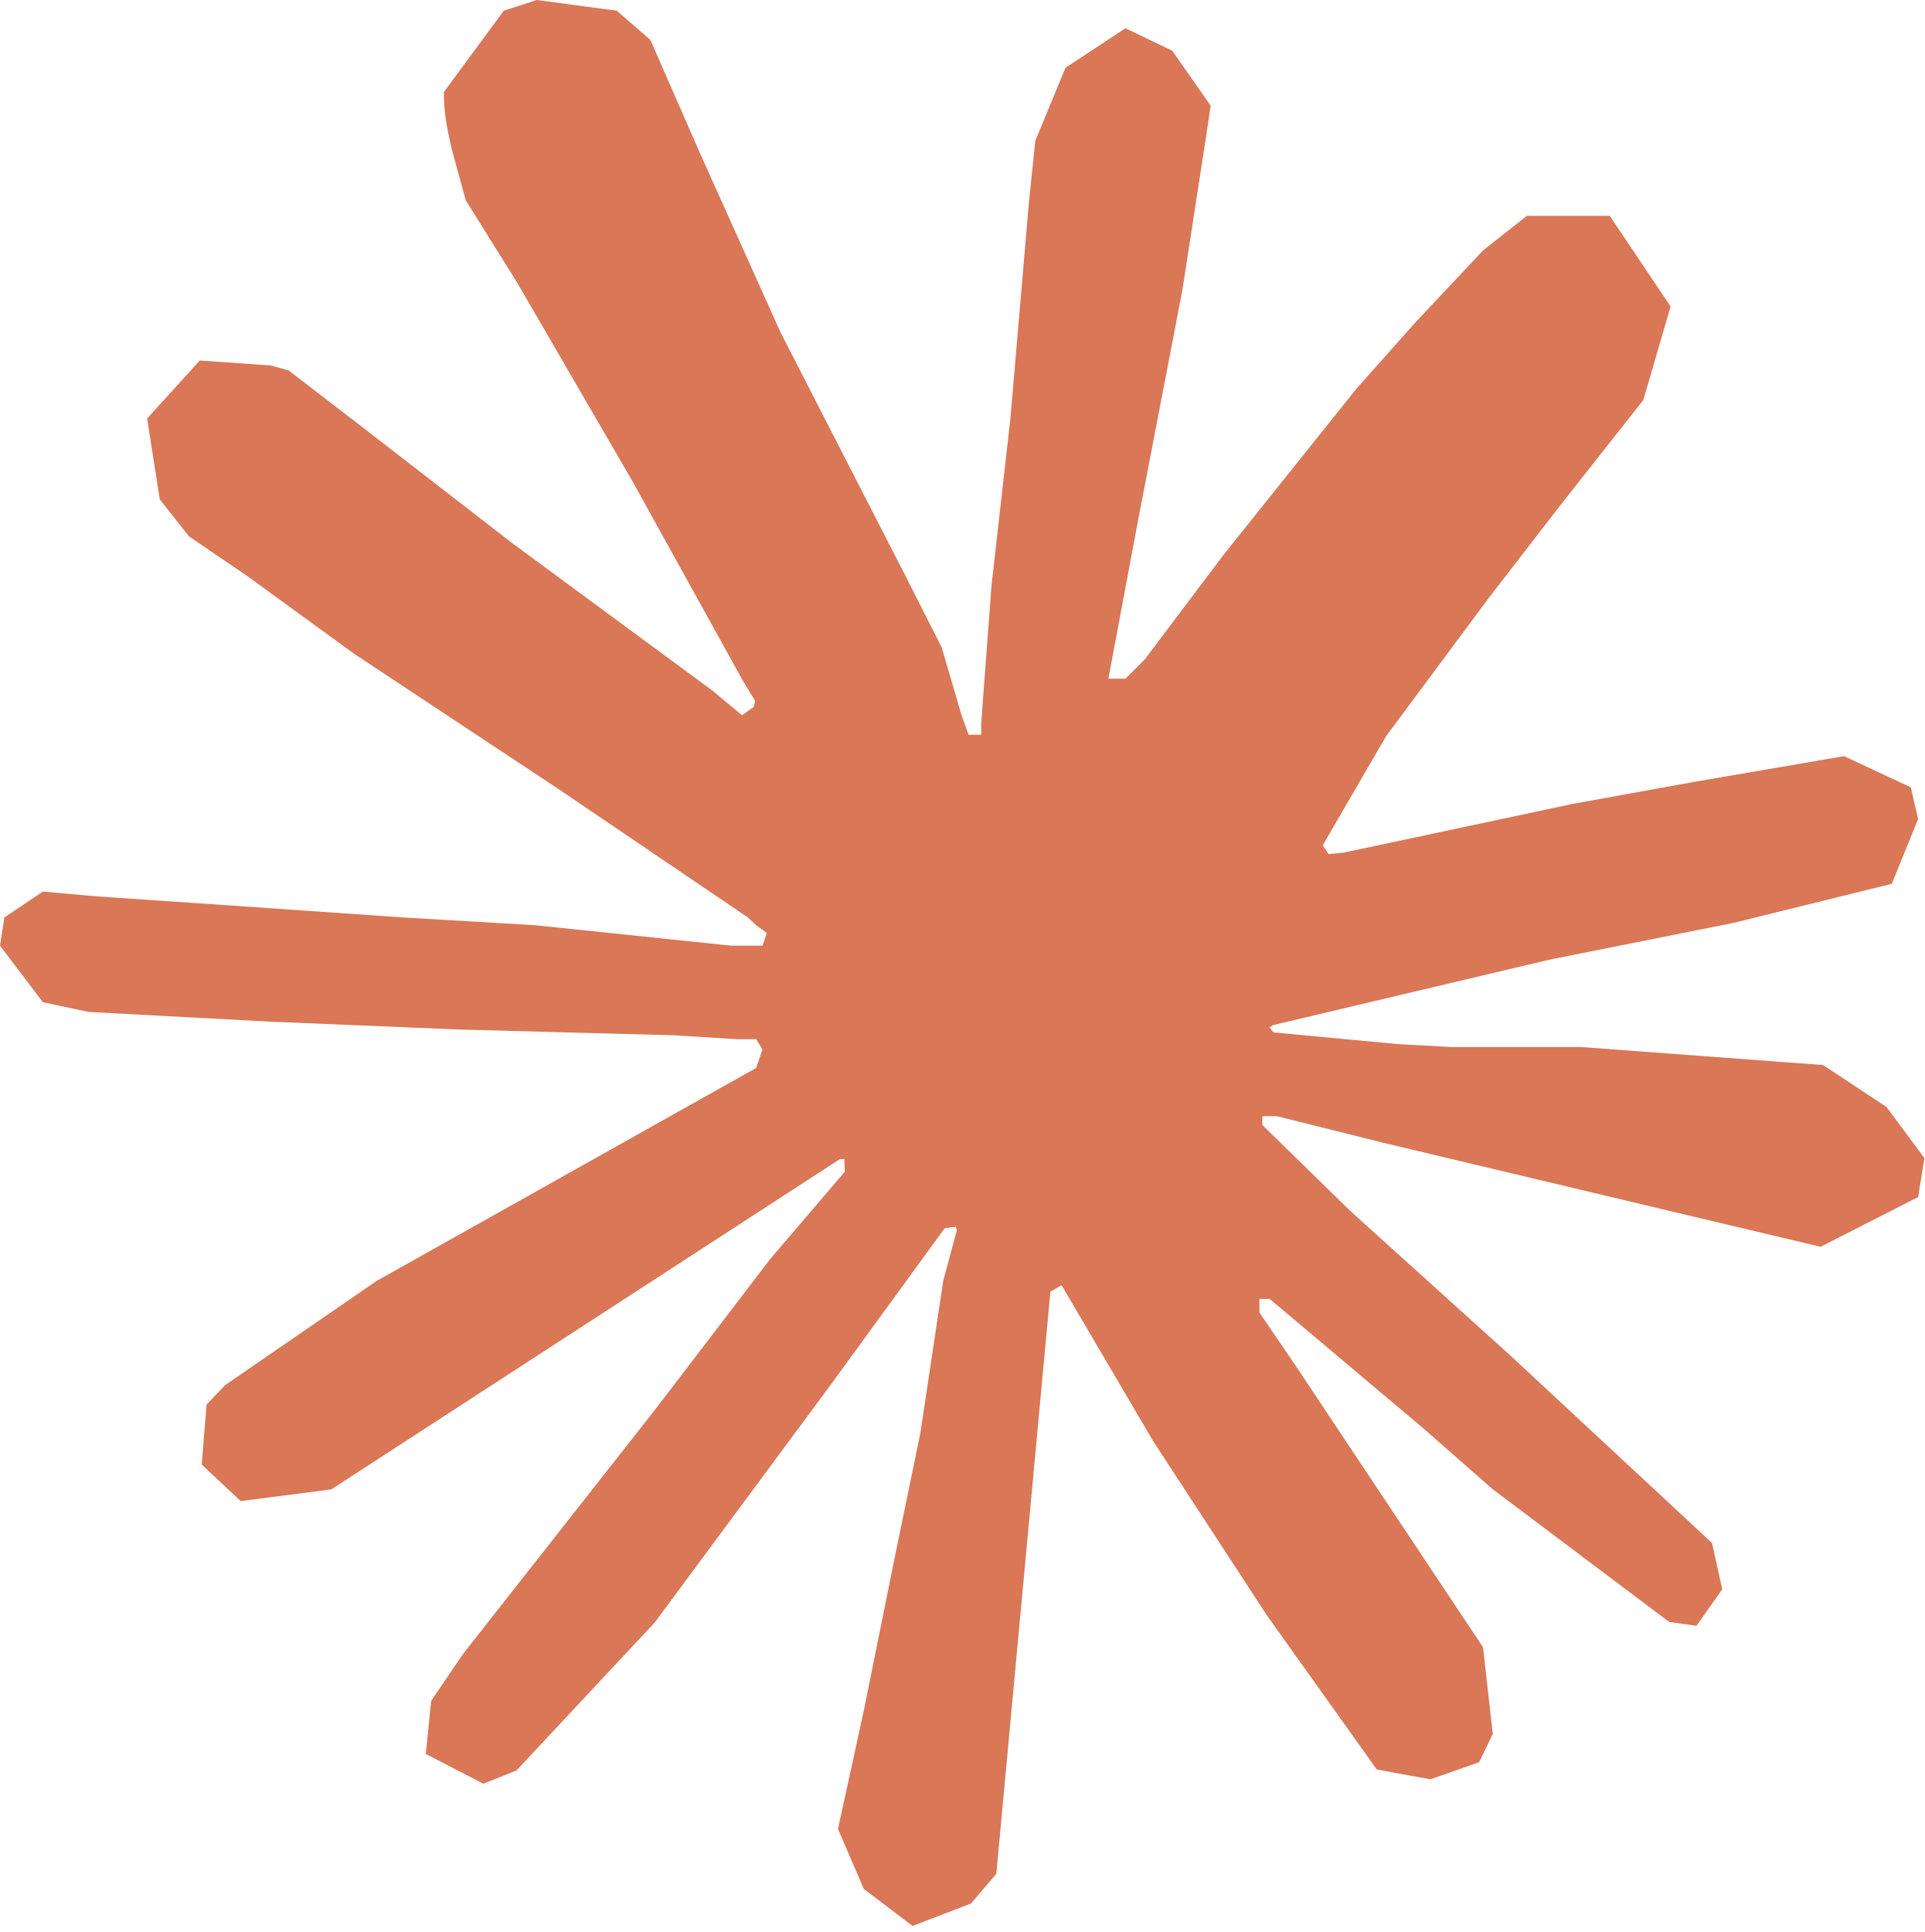
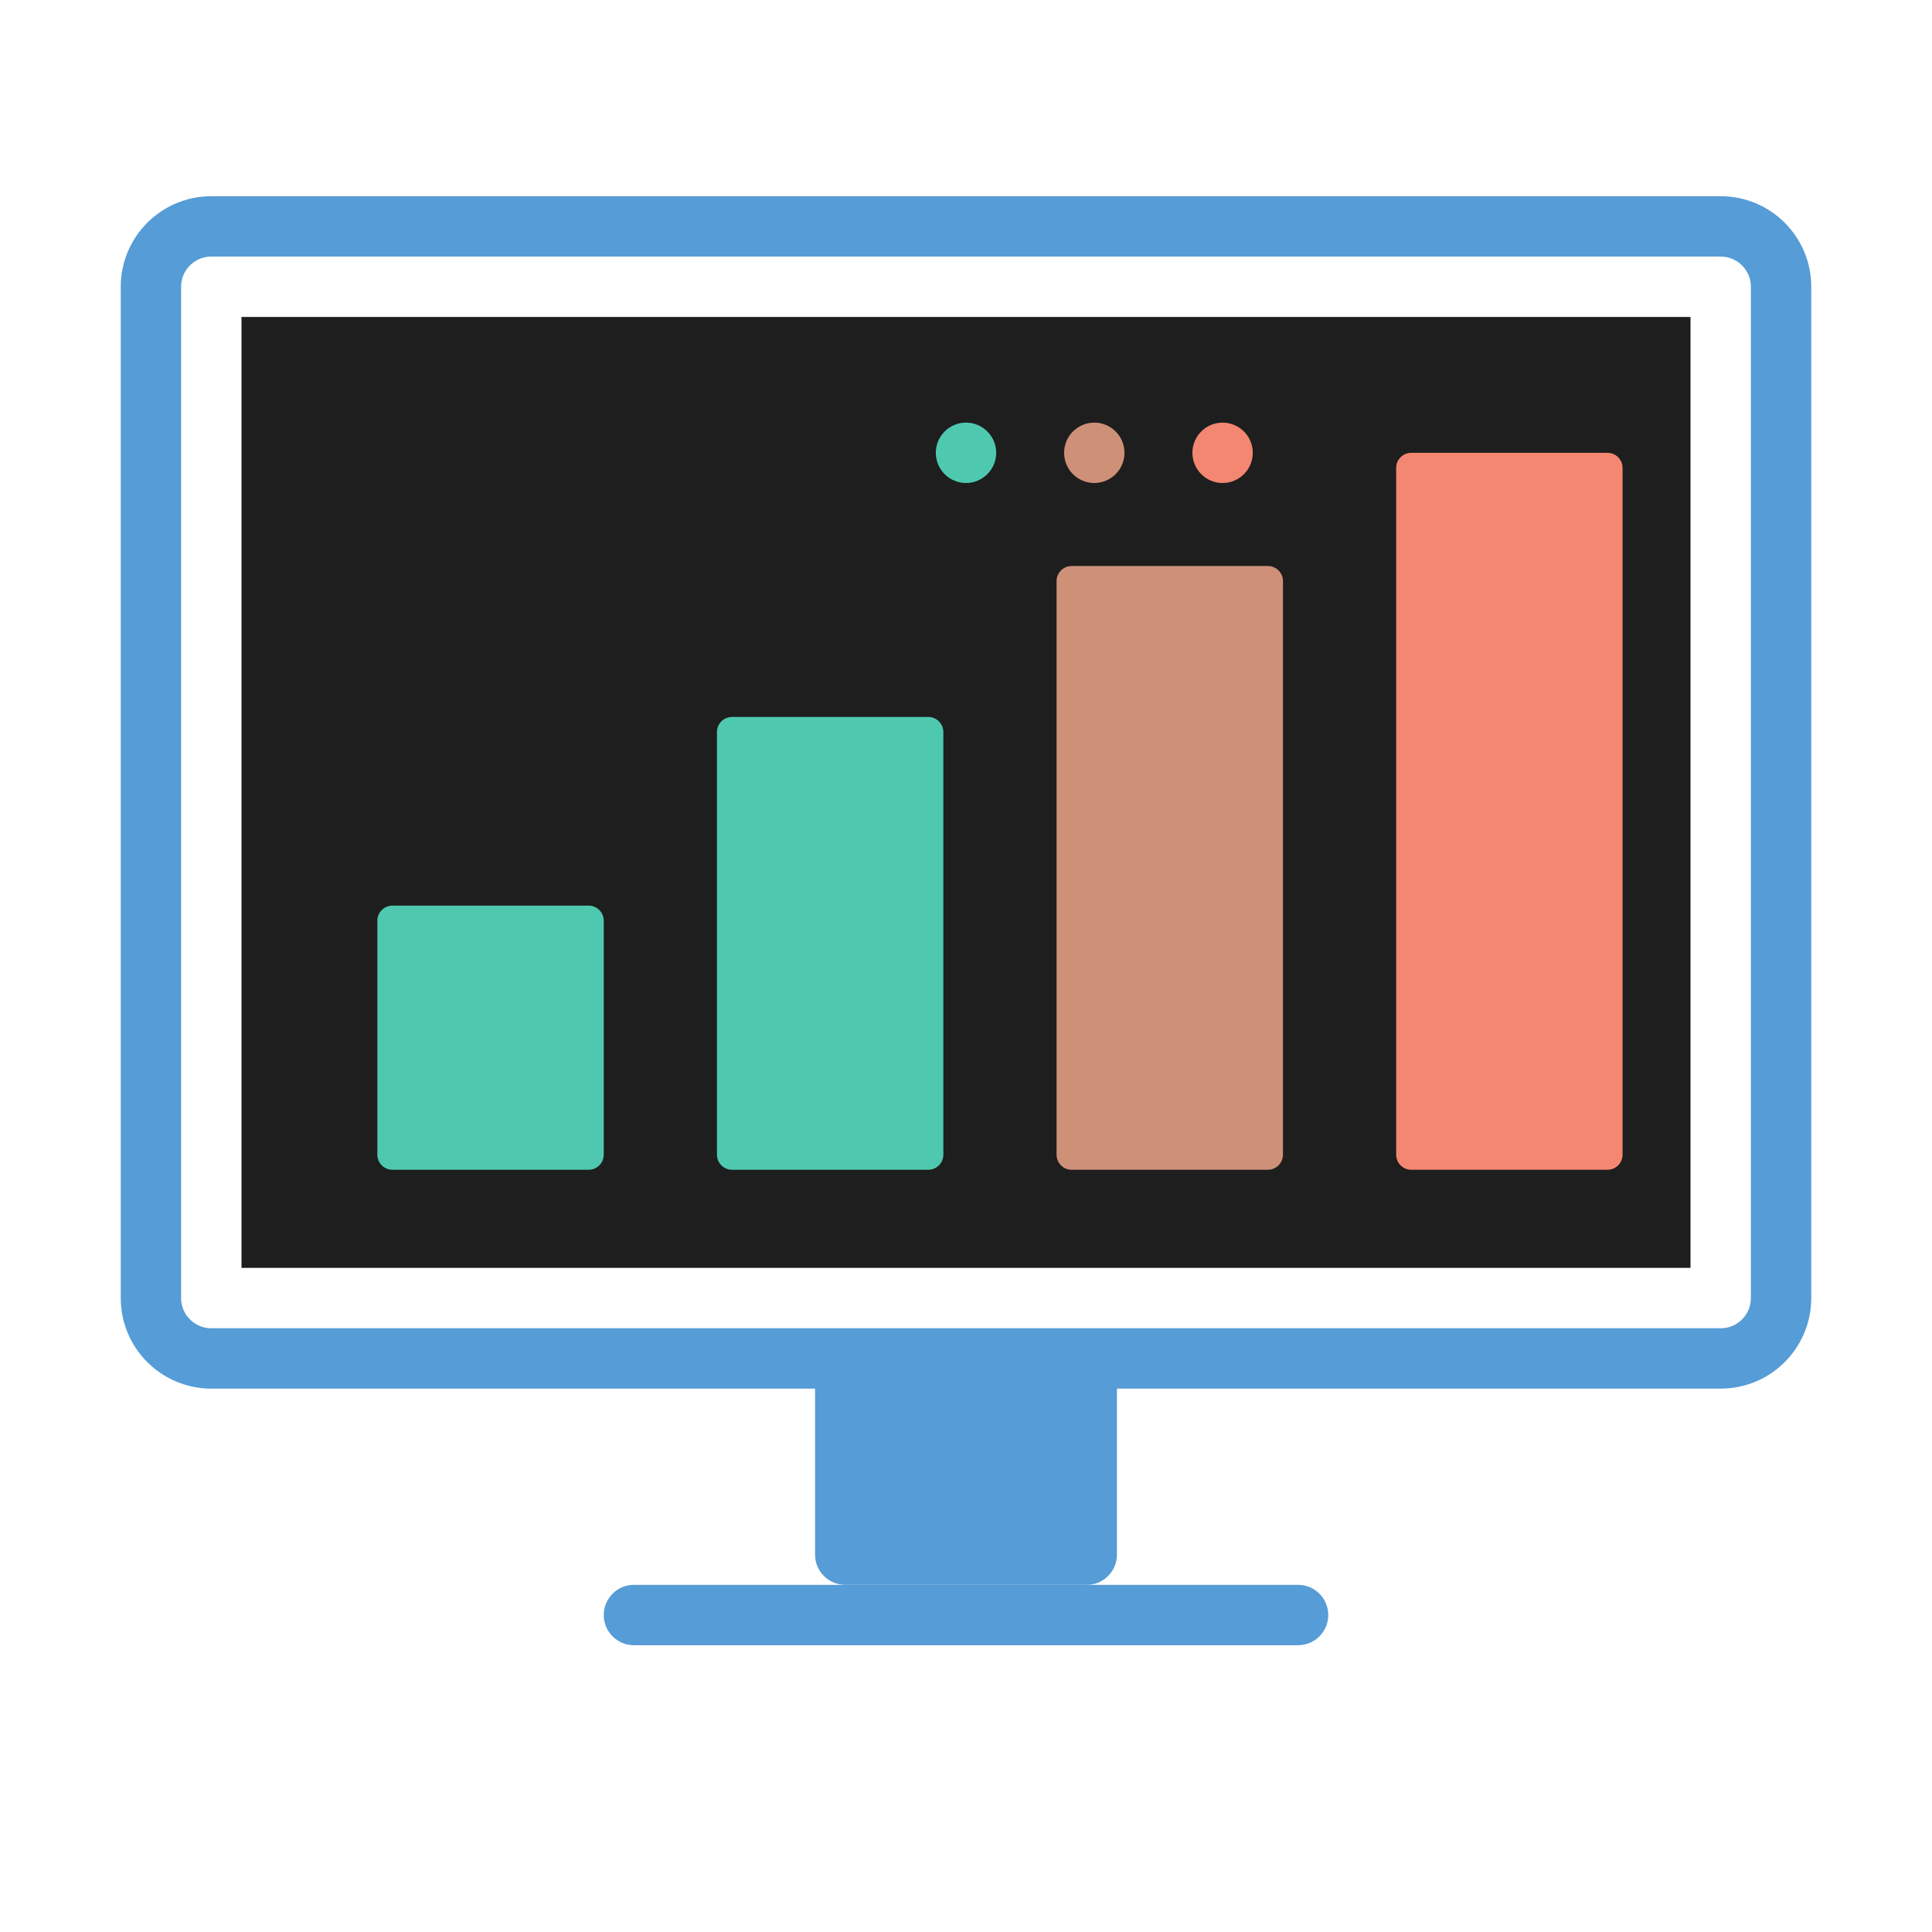
- <svg xmlns="http://www.w3.org/2000/svg" width="256px" height="257px" viewBox="0 0 256 257" version="1.1" preserveAspectRatio="xMidYMid">
+ <svg xmlns="http://www.w3.org/2000/svg" width="256px" height="256px" viewBox="0 0 256 256" version="1.1" preserveAspectRatio="xMidYMid">
  <g>
-     <path d="M50.228,170.321 L100.585,142.064 L101.428,139.601 L100.585,138.24 L98.123,138.24 L89.697,137.722 L60.922,136.944 L35.97,135.907 L11.795,134.611 L5.703,133.314 L0,125.796 L0.583,122.037 L5.703,118.603 L13.027,119.251 L29.229,120.352 L53.533,122.037 L71.162,123.074 L97.28,125.796 L101.428,125.796 L102.011,124.111 L100.585,123.074 L99.484,122.037 L74.337,104.992 L47.117,86.975 L32.859,76.606 L25.146,71.356 L21.258,66.43 L19.573,55.672 L26.572,47.959 L35.97,48.608 L38.368,49.256 L47.895,56.579 L68.245,72.328 L94.817,91.901 L98.706,95.141 L100.261,94.039 L100.456,93.262 L98.706,90.345 L84.253,64.227 L68.828,37.655 L61.958,26.637 L60.144,20.026 C59.496,17.304 59.042,15.036 59.042,12.249 L67.014,1.426 L71.421,-1.42108547e-14 L82.05,1.426 L86.522,5.314 L93.132,20.415 L103.826,44.201 L120.417,76.541 L125.278,86.133 L127.87,95.012 L128.843,97.734 L130.528,97.734 L130.528,96.178 L131.889,77.967 L134.416,55.607 L136.879,26.831 L137.722,18.73 L141.74,9.009 L149.711,3.759 L155.933,6.74 L161.053,14.064 L160.34,18.795 L157.294,38.562 L151.332,69.541 L147.443,90.281 L149.711,90.281 L152.304,87.688 L162.803,73.754 L180.431,51.718 L188.209,42.969 L197.282,33.312 L203.115,28.711 L214.133,28.711 L222.234,40.766 L218.605,53.209 L207.263,67.597 L197.865,79.781 L184.385,97.928 L175.959,112.446 L176.737,113.612 L178.746,113.418 L209.207,106.937 L225.669,103.955 L245.306,100.585 L254.185,104.733 L255.157,108.946 L251.658,117.566 L230.659,122.75 L206.031,127.676 L169.349,136.361 L168.895,136.685 L169.414,137.333 L185.94,138.888 L193.005,139.277 L210.309,139.277 L242.519,141.675 L250.945,147.249 L256,154.054 L255.157,159.238 L242.195,165.849 L224.697,161.701 L183.866,151.98 L169.867,148.48 L167.923,148.48 L167.923,149.647 L179.589,161.053 L200.976,180.367 L227.743,205.254 L229.104,211.411 L225.669,216.271 L222.039,215.753 L198.513,198.06 L189.44,190.088 L168.895,172.784 L167.534,172.784 L167.534,174.598 L172.265,181.533 L197.282,219.123 L198.578,230.659 L196.764,234.418 L190.283,236.687 L183.153,235.39 L168.506,214.846 L153.406,191.708 L141.221,170.969 L139.731,171.812 L132.537,249.26 L129.167,253.213 L121.389,256.194 L114.908,251.269 L111.473,243.297 L114.908,227.548 L119.056,207.004 L122.426,190.671 L125.472,170.386 L127.287,163.646 L127.157,163.192 L125.667,163.386 L110.372,184.385 L87.105,215.818 L68.699,235.52 L64.292,237.27 L56.644,233.316 L57.357,226.252 L61.634,219.966 L87.105,187.561 L102.465,167.469 L112.381,155.868 L112.316,154.183 L111.733,154.183 L44.071,198.125 L32.016,199.68 L26.831,194.819 L27.479,186.848 L29.942,184.255 L50.293,170.256 L50.228,170.321 Z" fill="#D97757" />
+     <rect x="20" y="30" width="216" height="150" rx="8" fill="none" stroke="#569CD6" stroke-width="8" />
+     <rect x="32" y="42" width="192" height="126" fill="#1E1E1E" />
+     <rect x="50" y="120" width="30" height="35" fill="#4EC9B0" rx="2" />
+     <rect x="95" y="95" width="30" height="60" fill="#4EC9B0" rx="2" />
+     <rect x="140" y="75" width="30" height="80" fill="#CE9178" rx="2" />
+     <rect x="185" y="60" width="30" height="95" fill="#F48771" rx="2" />
+     <rect x="108" y="180" width="40" height="30" fill="#569CD6" rx="4" />
+     <rect x="80" y="210" width="96" height="8" fill="#569CD6" rx="4" />
+     <circle cx="128" cy="60" r="4" fill="#4EC9B0" />
+     <circle cx="145" cy="60" r="4" fill="#CE9178" />
+     <circle cx="162" cy="60" r="4" fill="#F48771" />
  </g>
</svg>
